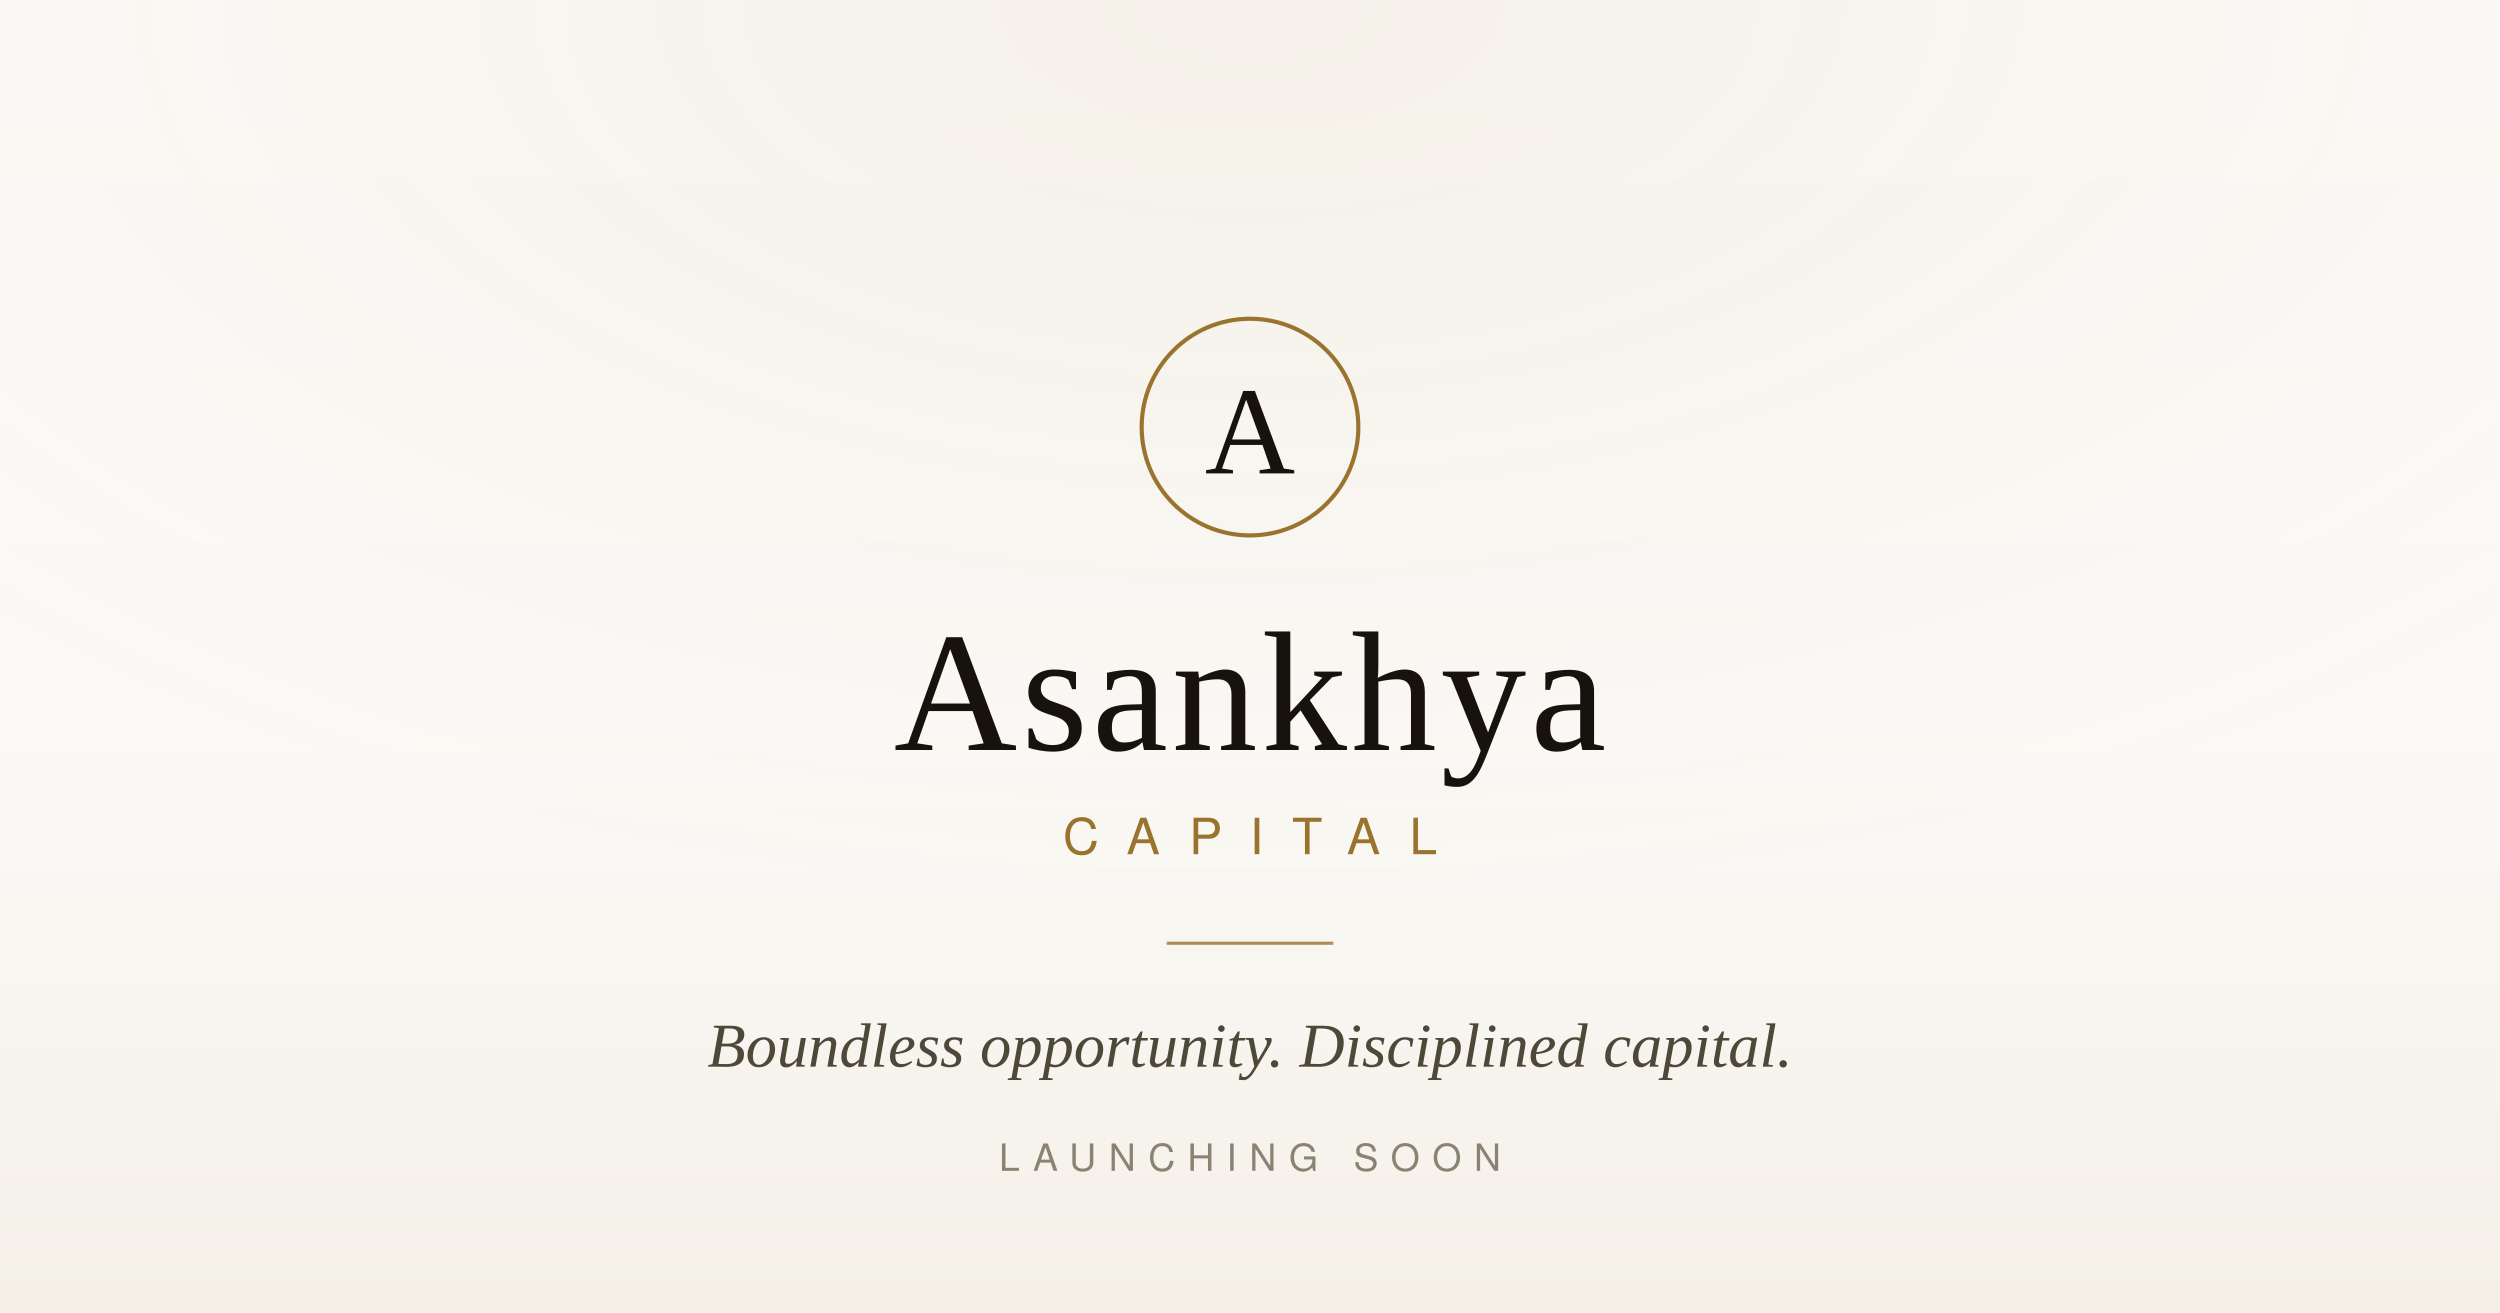
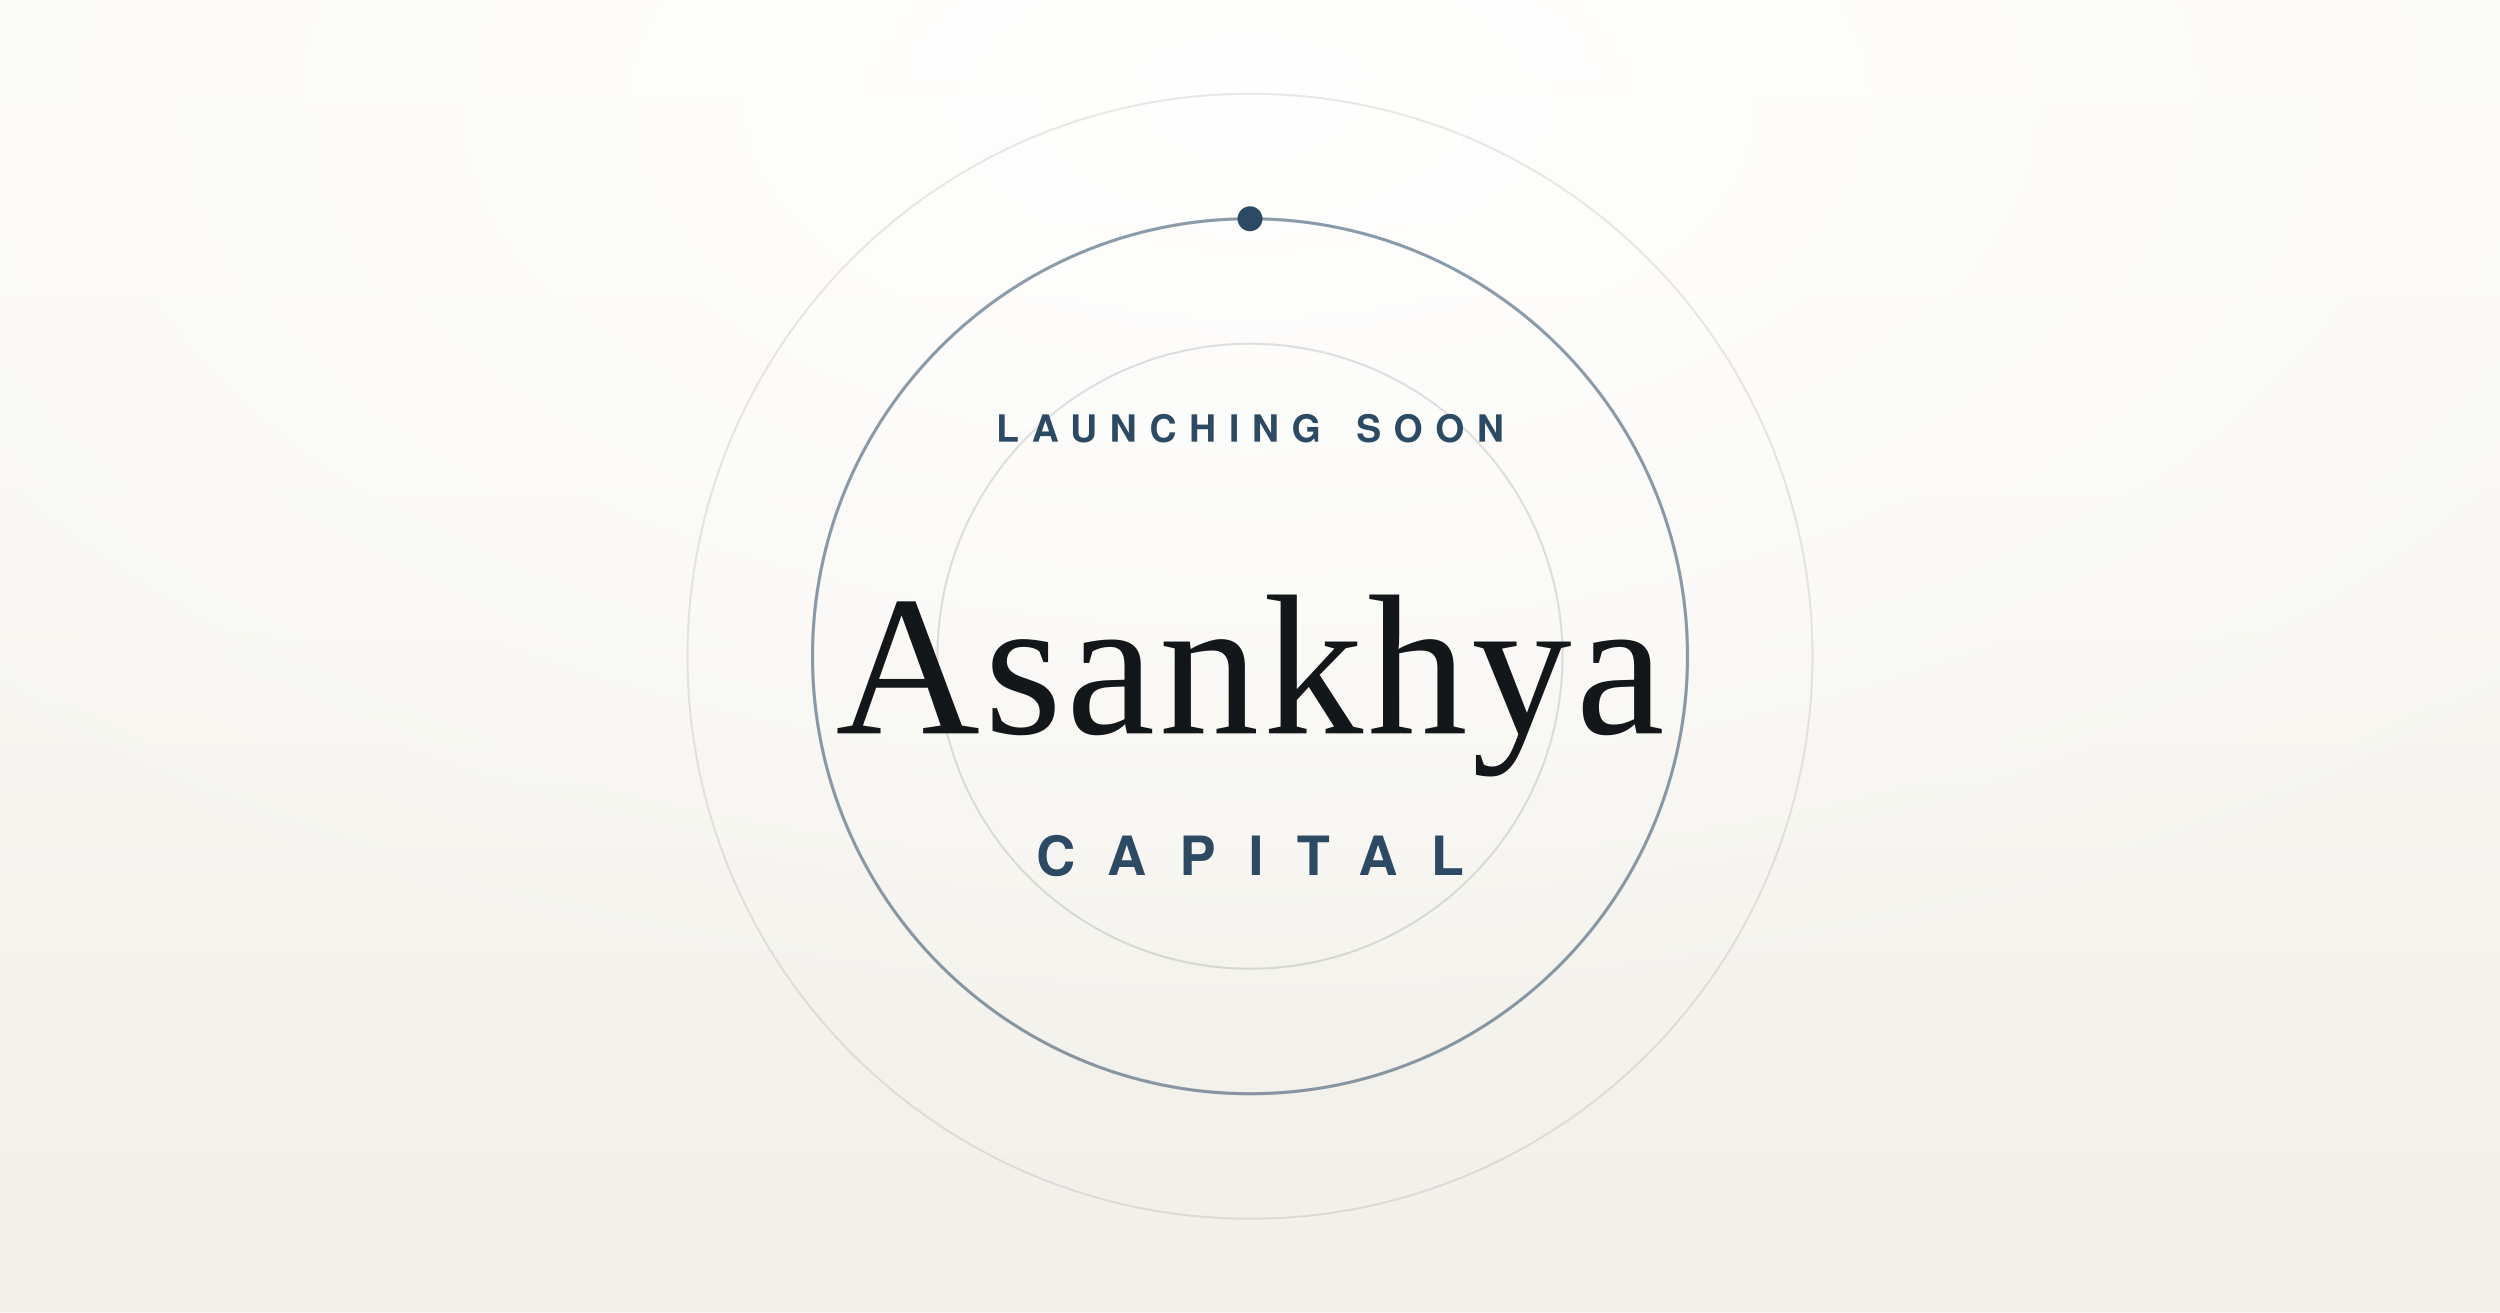
<svg xmlns="http://www.w3.org/2000/svg" viewBox="0 0 1200 630" width="1200" height="630">
  <defs>
    <linearGradient id="bg" x1="0" y1="0" x2="0" y2="1">
-       <stop offset="0" stop-color="#FDFCFA" />
-       <stop offset="0.55" stop-color="#FBFAF7" />
-       <stop offset="1" stop-color="#F4F0E8" />
+       <stop offset="0" stop-color="#FAF9F6" />
+       <stop offset="0.45" stop-color="#F7F6F2" />
+       <stop offset="1" stop-color="#F1EFE9" />
    </linearGradient>
-     <radialGradient id="glow" cx="50%" cy="0%" r="70%">
-       <stop offset="0" stop-color="#9A742F" stop-opacity="0.08" />
-       <stop offset="1" stop-color="#9A742F" stop-opacity="0" />
+     <radialGradient id="glow" cx="50%" cy="8%" r="70%">
+       <stop offset="0" stop-color="#FFFFFF" stop-opacity="0.9" />
+       <stop offset="1" stop-color="#FFFFFF" stop-opacity="0" />
    </radialGradient>
  </defs>
  <rect width="1200" height="630" fill="url(#bg)" />
  <rect width="1200" height="630" fill="url(#glow)" />
-   <circle cx="600" cy="205" r="52" fill="none" stroke="#9A742F" stroke-width="2" />
-   <text x="600" y="207" font-family="Georgia, 'Times New Roman', serif" font-size="60" fill="#17130C" text-anchor="middle" dominant-baseline="central">A</text>
-   <text x="600" y="360" font-family="Georgia, 'Times New Roman', serif" font-size="82" fill="#17130C" text-anchor="middle" letter-spacing="2">Asankhya</text>
-   <text x="600" y="410" font-family="'Segoe UI', Helvetica, Arial, sans-serif" font-size="24" fill="#9A742F" text-anchor="middle" letter-spacing="14">CAPITAL</text>
-   <rect x="560" y="452" width="80" height="1.5" fill="#9A742F" opacity="0.8" />
-   <text x="600" y="512" font-family="Georgia, 'Times New Roman', serif" font-size="30" font-style="italic" fill="#4E4839" text-anchor="middle">Boundless opportunity. Disciplined capital.</text>
-   <text x="600" y="562" font-family="'Segoe UI', Helvetica, Arial, sans-serif" font-size="18" fill="#8B8372" text-anchor="middle" letter-spacing="6">LAUNCHING SOON</text>
+   <g fill="none">
+     <circle cx="600" cy="315" r="150" stroke="rgba(20, 23, 26, 0.13)" stroke-width="1" />
+     <circle cx="600" cy="315" r="210" stroke="rgba(44, 74, 99, 0.55)" stroke-width="1.5" />
+     <circle cx="600" cy="315" r="270" stroke="rgba(20, 23, 26, 0.10)" stroke-width="1" />
+   </g>
+   <circle cx="600" cy="105" r="6" fill="#2C4A63" />
+   <text x="600" y="212" font-family="'Segoe UI', Helvetica, Arial, sans-serif" font-size="18" font-weight="600" fill="#2C4A63" text-anchor="middle" letter-spacing="6">LAUNCHING SOON</text>
+   <text x="600" y="352" font-family="Georgia, 'Times New Roman', serif" font-size="96" fill="#14171A" text-anchor="middle" letter-spacing="2">Asankhya</text>
+   <text x="600" y="420" font-family="'Segoe UI', Helvetica, Arial, sans-serif" font-size="26" font-weight="600" fill="#2C4A63" text-anchor="middle" letter-spacing="16">CAPITAL</text>
</svg>
